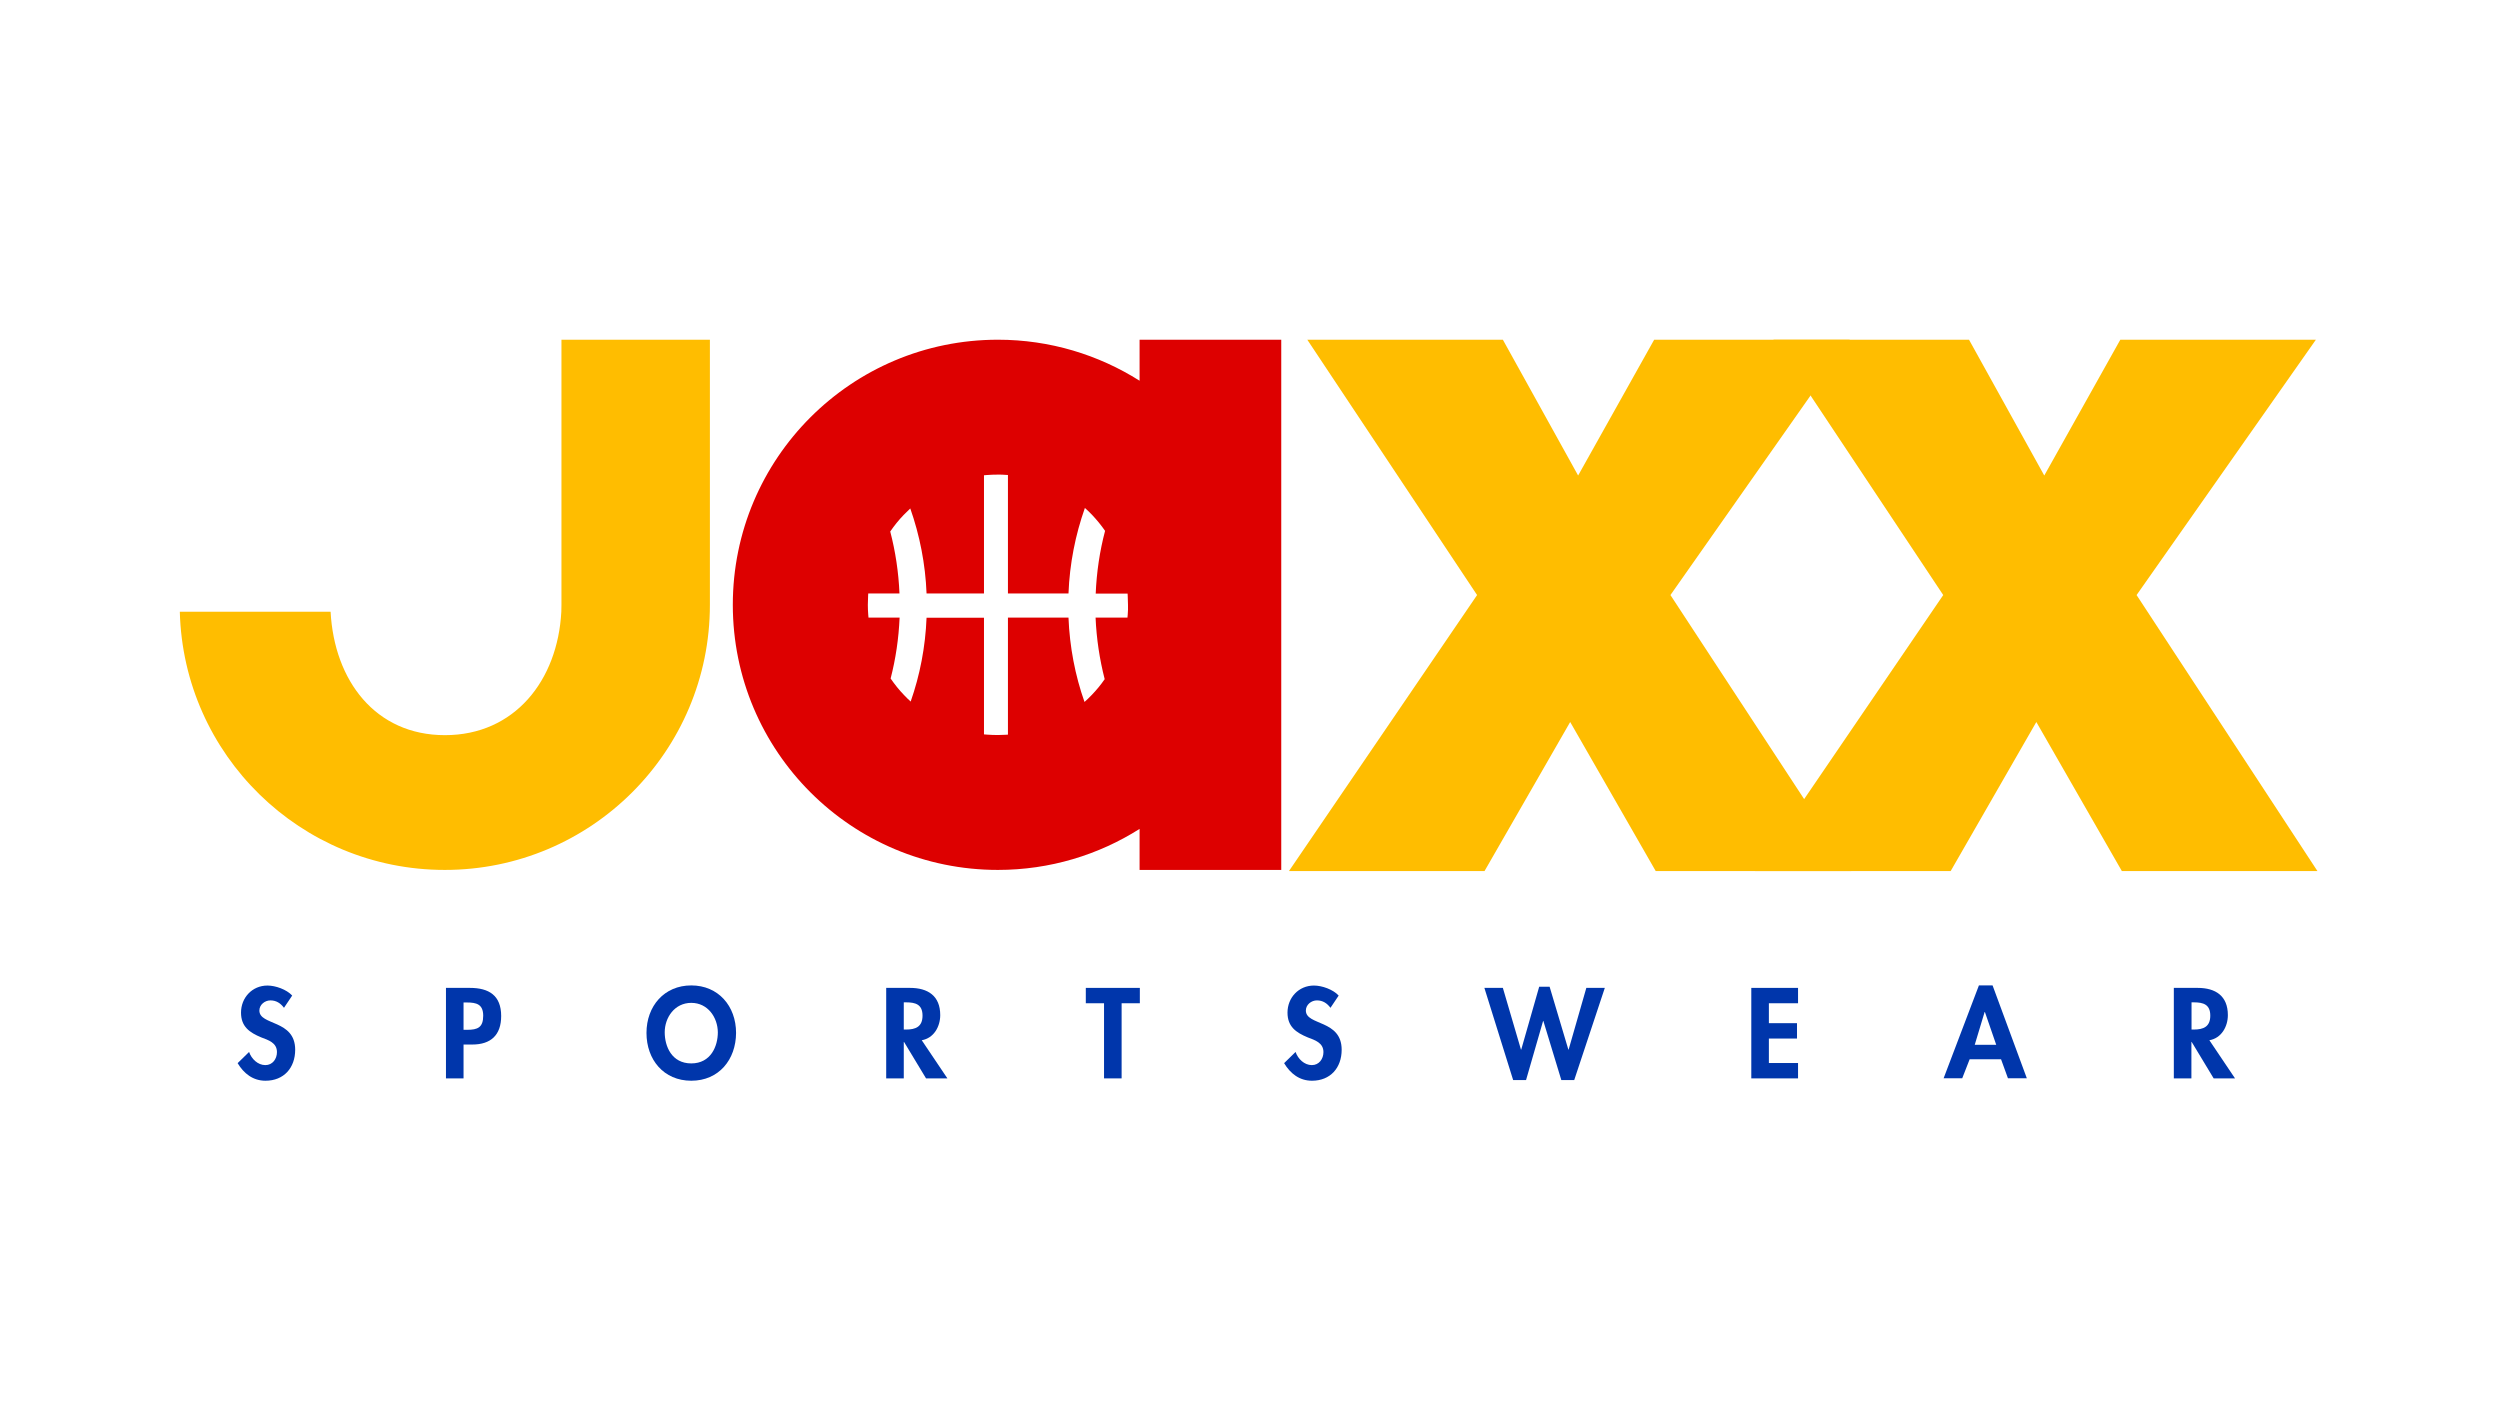
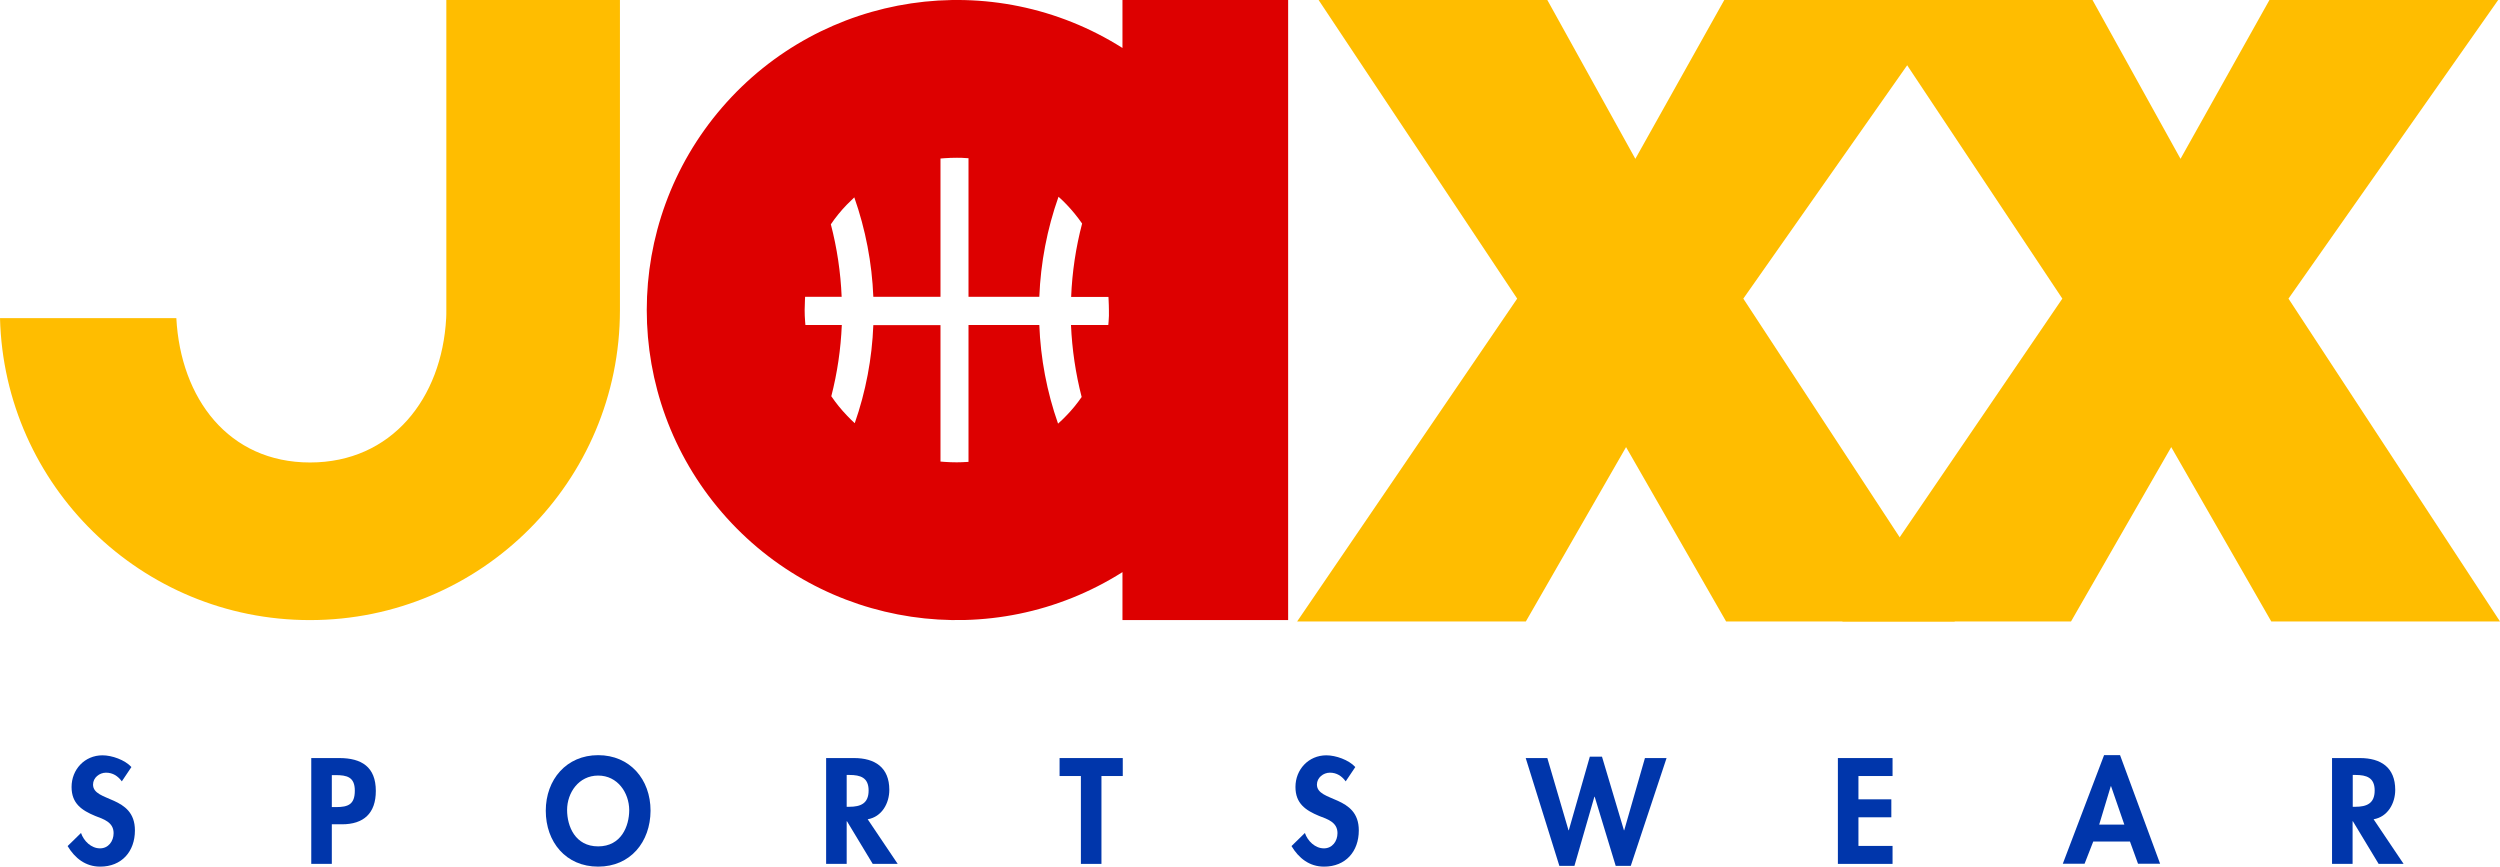
- <svg xmlns="http://www.w3.org/2000/svg" enable-background="new 0 0 1920 1080" viewBox="0 0 1920 1080">
-   <g fill="#0036ab">
-     <path d="m218.1 774c-2.6-3.5-5.9-5.7-10.4-5.7-4.3 0-8.5 3.3-8.5 7.8 0 11.7 27.5 6.8 27.5 30.1 0 13.9-8.7 23.8-22.8 23.8-9.6 0-16.6-5.5-21.4-13.5l8.8-8.6c1.8 5.3 6.7 10.1 12.5 10.1 5.5 0 8.9-4.7 8.9-10 0-7.2-6.6-9.2-12.1-11.3-8.9-3.7-15.5-8.2-15.5-19 0-11.5 8.6-20.8 20.3-20.8 6.2 0 14.7 3 19 7.7z" />
-     <path d="m356 828.2h-13.5v-69.5h18.4c14.6 0 24 5.8 24 21.6 0 14.7-8 21.9-22.2 21.9h-6.7zm0-37.3h2.8c8 0 12.3-1.8 12.3-10.8 0-8.9-5.2-10.2-12.7-10.2h-2.4z" />
-     <path d="m530.9 830c-21.2 0-34.4-16.2-34.4-36.7 0-20.6 13.6-36.5 34.4-36.5 20.7 0 34.4 15.8 34.4 36.5-.1 20.5-13.2 36.7-34.4 36.7zm0-59.8c-12.8 0-20.4 11.3-20.4 22.6 0 10.7 5.3 23.9 20.4 23.9 15 0 20.4-13.2 20.4-23.9-.1-11.3-7.6-22.6-20.4-22.6z" />
-     <path d="m727.6 828.2h-16.4l-16.9-28h-.2v28h-13.5v-69.5h18.3c13.7 0 23.2 6.1 23.2 20.9 0 8.8-4.9 17.7-14.2 19.3zm-33.5-37.5h1.7c7.5 0 12.7-2.2 12.7-10.7 0-8.6-5.4-10.2-12.6-10.2h-1.8z" />
-     <path d="m861.4 828.2h-13.5v-57.7h-14v-11.8h41.5v11.8h-14z" />
-     <path d="m1021.8 774c-2.6-3.5-5.9-5.7-10.4-5.7-4.3 0-8.5 3.3-8.5 7.8 0 11.7 27.5 6.8 27.5 30.1 0 13.9-8.7 23.8-22.8 23.8-9.6 0-16.6-5.5-21.4-13.5l8.8-8.6c1.8 5.3 6.7 10.1 12.5 10.1 5.5 0 8.9-4.7 8.9-10 0-7.2-6.6-9.2-12.1-11.3-8.9-3.7-15.5-8.2-15.5-19 0-11.5 8.6-20.8 20.3-20.8 6.2 0 14.7 3 19 7.7z" />
-     <path d="m1168.1 806.1h.2l13.8-48.3h8l14.4 48.3h.2l13.6-47.4h14.2l-23.5 70.8h-9.9l-13.8-45.4h-.2l-13.1 45.4h-9.9l-22.1-70.8h14.2z" />
-     <path d="m1358.5 770.5v15.3h21.6v11.8h-21.6v18.8h22.4v11.8h-35.9v-69.5h35.9v11.8z" />
-     <path d="m1512.7 813.5-5.7 14.6h-14.3l27.1-71.3h10.5l26.3 71.3h-14.5l-5.3-14.6zm11.7-36.3h-.2l-7.6 25.2h16.5z" />
-     <path d="m1716.5 828.2h-16.4l-16.9-28h-.2v28h-13.5v-69.5h18.3c13.7 0 23.2 6.1 23.2 20.9 0 8.8-4.9 17.7-14.2 19.3zm-33.4-37.5h1.7c7.5 0 12.7-2.2 12.7-10.7 0-8.6-5.4-10.2-12.6-10.2h-1.8z" />
+ <svg xmlns="http://www.w3.org/2000/svg" viewBox="0 0 1641.7 569.1">
+   <g transform="translate(-138.1 -260.9)">
+     <g fill="#0036ab">
+       <path d="m218.1 774c-2.6-3.5-5.9-5.7-10.4-5.7-4.3 0-8.5 3.3-8.5 7.8 0 11.7 27.5 6.8 27.5 30.1 0 13.9-8.7 23.8-22.8 23.8-9.6 0-16.6-5.5-21.4-13.5l8.8-8.6c1.8 5.3 6.7 10.1 12.5 10.1 5.5 0 8.9-4.7 8.9-10 0-7.2-6.6-9.2-12.1-11.3-8.9-3.7-15.5-8.2-15.5-19 0-11.5 8.6-20.8 20.3-20.8 6.2 0 14.7 3 19 7.7z" />
+       <path d="m356 828.2h-13.5v-69.5h18.4c14.6 0 24 5.8 24 21.6 0 14.7-8 21.9-22.2 21.9h-6.7zm0-37.3h2.8c8 0 12.3-1.8 12.3-10.8s-5.2-10.2-12.7-10.2h-2.4z" />
+       <path d="m530.9 830c-21.2 0-34.4-16.2-34.4-36.7s13.6-36.5 34.4-36.5 34.4 15.8 34.4 36.5c-.1 20.5-13.2 36.7-34.4 36.7zm0-59.8c-12.8 0-20.4 11.3-20.4 22.6 0 10.7 5.3 23.9 20.4 23.9s20.4-13.2 20.4-23.9c-.1-11.3-7.6-22.6-20.4-22.6z" />
+       <path d="m727.6 828.2h-16.4l-16.9-28h-.2v28h-13.5v-69.5h18.3c13.7 0 23.2 6.1 23.2 20.9 0 8.8-4.9 17.7-14.2 19.3zm-33.5-37.5h1.7c7.5 0 12.7-2.2 12.7-10.7s-5.4-10.2-12.6-10.2h-1.8z" />
+       <path d="m861.4 828.2h-13.5v-57.7h-14v-11.8h41.5v11.8h-14z" />
+       <path d="m1021.8 774c-2.6-3.5-5.9-5.7-10.4-5.7-4.3 0-8.5 3.3-8.5 7.8 0 11.7 27.5 6.8 27.5 30.1 0 13.9-8.7 23.8-22.8 23.8-9.6 0-16.6-5.5-21.4-13.5l8.8-8.6c1.8 5.3 6.7 10.1 12.5 10.1 5.5 0 8.9-4.7 8.9-10 0-7.2-6.6-9.2-12.1-11.3-8.9-3.7-15.5-8.2-15.5-19 0-11.5 8.6-20.8 20.3-20.8 6.2 0 14.7 3 19 7.7z" />
+       <path d="m1168.1 806.1h.2l13.8-48.3h8l14.4 48.3h.2l13.6-47.4h14.2l-23.5 70.8h-9.9l-13.8-45.4h-.2l-13.1 45.4h-9.9l-22.1-70.8h14.2z" />
+       <path d="m1358.5 770.5v15.3h21.6v11.8h-21.6v18.8h22.4v11.8h-35.9v-69.5h35.9v11.8z" />
+       <path d="m1512.7 813.5-5.7 14.6h-14.3l27.1-71.3h10.5l26.3 71.3h-14.5l-5.3-14.6zm11.7-36.3h-.2l-7.6 25.2h16.5z" />
+       <path d="m1716.5 828.2h-16.4l-16.9-28h-.2v28h-13.5v-69.5h18.3c13.7 0 23.2 6.1 23.2 20.9 0 8.8-4.9 17.7-14.2 19.3zm-33.4-37.5h1.7c7.5 0 12.7-2.2 12.7-10.7s-5.4-10.2-12.6-10.2h-1.8z" />
+     </g>
+     <path d="m1140.1 669h-150.2l144.5-212-130.4-196.1h150.2l57.8 104.3 58.4-104.3h150.2l-137.7 196.1 138.9 212h-150.2l-65.7-114.5z" fill="#ffbd00" />
+     <path d="m1498.1 669h-150.2l144.5-212-130.4-196.1h150.2l57.8 104.3 58.4-104.3h150.2l-137.7 196.1 138.9 212h-150.2l-65.7-114.5z" fill="#ffbd00" />
+     <path d="m875.2 260.9v31.5a203.6 203.6 0 1 0 0 344.2v31.5h108.8v-407.2zm-9.1 211.1a17.85 17.85 0 0 1 -.2 2.3h-24.5a229.7 229.7 0 0 0 7 47.3 93.4 93.4 0 0 1 -10.2 12.4c-1.7 1.8-3.5 3.5-5.3 5.1a220.93 220.93 0 0 1 -12.3-64.8h-46.5v89.9a10.87 10.87 0 0 1 -1.8.1c-2 .1-3.9.2-5.9.2-2.8 0-5.5-.1-8.2-.3-.8-.1-1.7-.1-2.5-.2v-89.6h-44.1a221.47 221.47 0 0 1 -12.2 64.4c-1.8-1.6-3.5-3.3-5.1-5a96.88 96.88 0 0 1 -10.3-12.7 225.86 225.86 0 0 0 6.9-46.8h-23.9c-.1-.8-.1-1.5-.2-2.3q-.3-3.75-.3-7.5c0-2.2.1-4.5.2-6.7 0-.7.1-1.4.1-2h24a226 226 0 0 0 -7.1-47.6 96.88 96.88 0 0 1 10.3-12.7c1.7-1.7 3.4-3.4 5.1-5a223.78 223.78 0 0 1 12.5 65.3h44.1v-90.8a21.05 21.05 0 0 1 2.5-.2c2.7-.2 5.5-.3 8.2-.3a57.18 57.18 0 0 1 5.9.2c.6 0 1.2.1 1.8.1v91h46.5a223.26 223.26 0 0 1 12.6-65.7c1.8 1.6 3.6 3.3 5.3 5.1a102.93 102.93 0 0 1 10.2 12.5 225.22 225.22 0 0 0 -7.2 48.2h24.5c0 .7.1 1.4.1 2 .1 2.2.2 4.4.2 6.7a61.51 61.51 0 0 1 -.2 7.4z" fill="#d00" />
+     <path d="m545.2 260.9v203.6c0 112.5-91.2 203.6-203.6 203.6-110.7 0-200.7-88.3-203.5-198.3h115.8c2.8 52.8 34.3 94.8 87.8 94.8s86.6-42 89.4-94.8c.1-1.7.1-3.5.1-5.3v-203.6z" fill="#ffbd00" />
  </g>
-   <path d="m1140.1 669h-150.2l144.5-212-130.4-196.1h150.2l57.8 104.3 58.4-104.3h150.2l-137.7 196.1 138.9 212h-150.2l-65.7-114.5z" fill="#ffbd00" />
-   <path d="m1498.1 669h-150.2l144.5-212-130.4-196.1h150.2l57.8 104.3 58.4-104.3h150.2l-137.7 196.1 138.9 212h-150.2l-65.7-114.5z" fill="#ffbd00" />
-   <path d="m875.2 260.9v31.5c-31.5-19.9-68.8-31.5-108.8-31.5-112.5 0-203.6 91.1-203.6 203.6s91.1 203.6 203.6 203.6c40 0 77.4-11.6 108.8-31.5v31.5h108.8v-407.2zm-9.1 211.1c0 .8-.1 1.5-.2 2.3h-24.5c.7 16.3 3.1 32.1 7 47.3-3 4.4-6.5 8.6-10.2 12.4-1.7 1.8-3.5 3.5-5.3 5.1-7.2-20.4-11.4-42.2-12.3-64.8h-46.5v89.9c-.6.1-1.2.1-1.8.1-2 .1-3.9.2-5.9.2-2.8 0-5.5-.1-8.2-.3-.8-.1-1.7-.1-2.5-.2v-89.6h-44.1c-.9 22.5-5.1 44.1-12.2 64.4-1.8-1.6-3.5-3.3-5.1-5-3.8-3.9-7.2-8.2-10.3-12.7 3.9-15.1 6.2-30.7 6.9-46.8h-23.9c-.1-.8-.1-1.5-.2-2.3-.2-2.5-.3-5-.3-7.5 0-2.2.1-4.5.2-6.7 0-.7.1-1.4.1-2h24c-.7-16.4-3.1-32.3-7.1-47.6 3.1-4.5 6.5-8.8 10.3-12.7 1.7-1.7 3.4-3.4 5.1-5 7.2 20.5 11.6 42.5 12.5 65.3h44.1v-90.8c.8-.1 1.7-.2 2.5-.2 2.7-.2 5.5-.3 8.2-.3 2 0 4 0 5.9.2.6 0 1.2.1 1.8.1v91h46.5c.9-23 5.3-45 12.6-65.7 1.8 1.6 3.6 3.3 5.3 5.1 3.7 3.9 7.1 8 10.2 12.5-4.1 15.5-6.5 31.6-7.2 48.2h24.5c0 .7.1 1.4.1 2 .1 2.2.2 4.4.2 6.7.1 2.4 0 4.9-.2 7.4z" fill="#d00" />
-   <path d="m545.2 260.9v203.6c0 112.5-91.2 203.6-203.6 203.6-110.7 0-200.7-88.3-203.5-198.3h115.8c2.8 52.8 34.3 94.8 87.8 94.8s86.6-42 89.4-94.8c.1-1.7.1-3.5.1-5.3v-203.6z" fill="#ffbd00" />
</svg>
